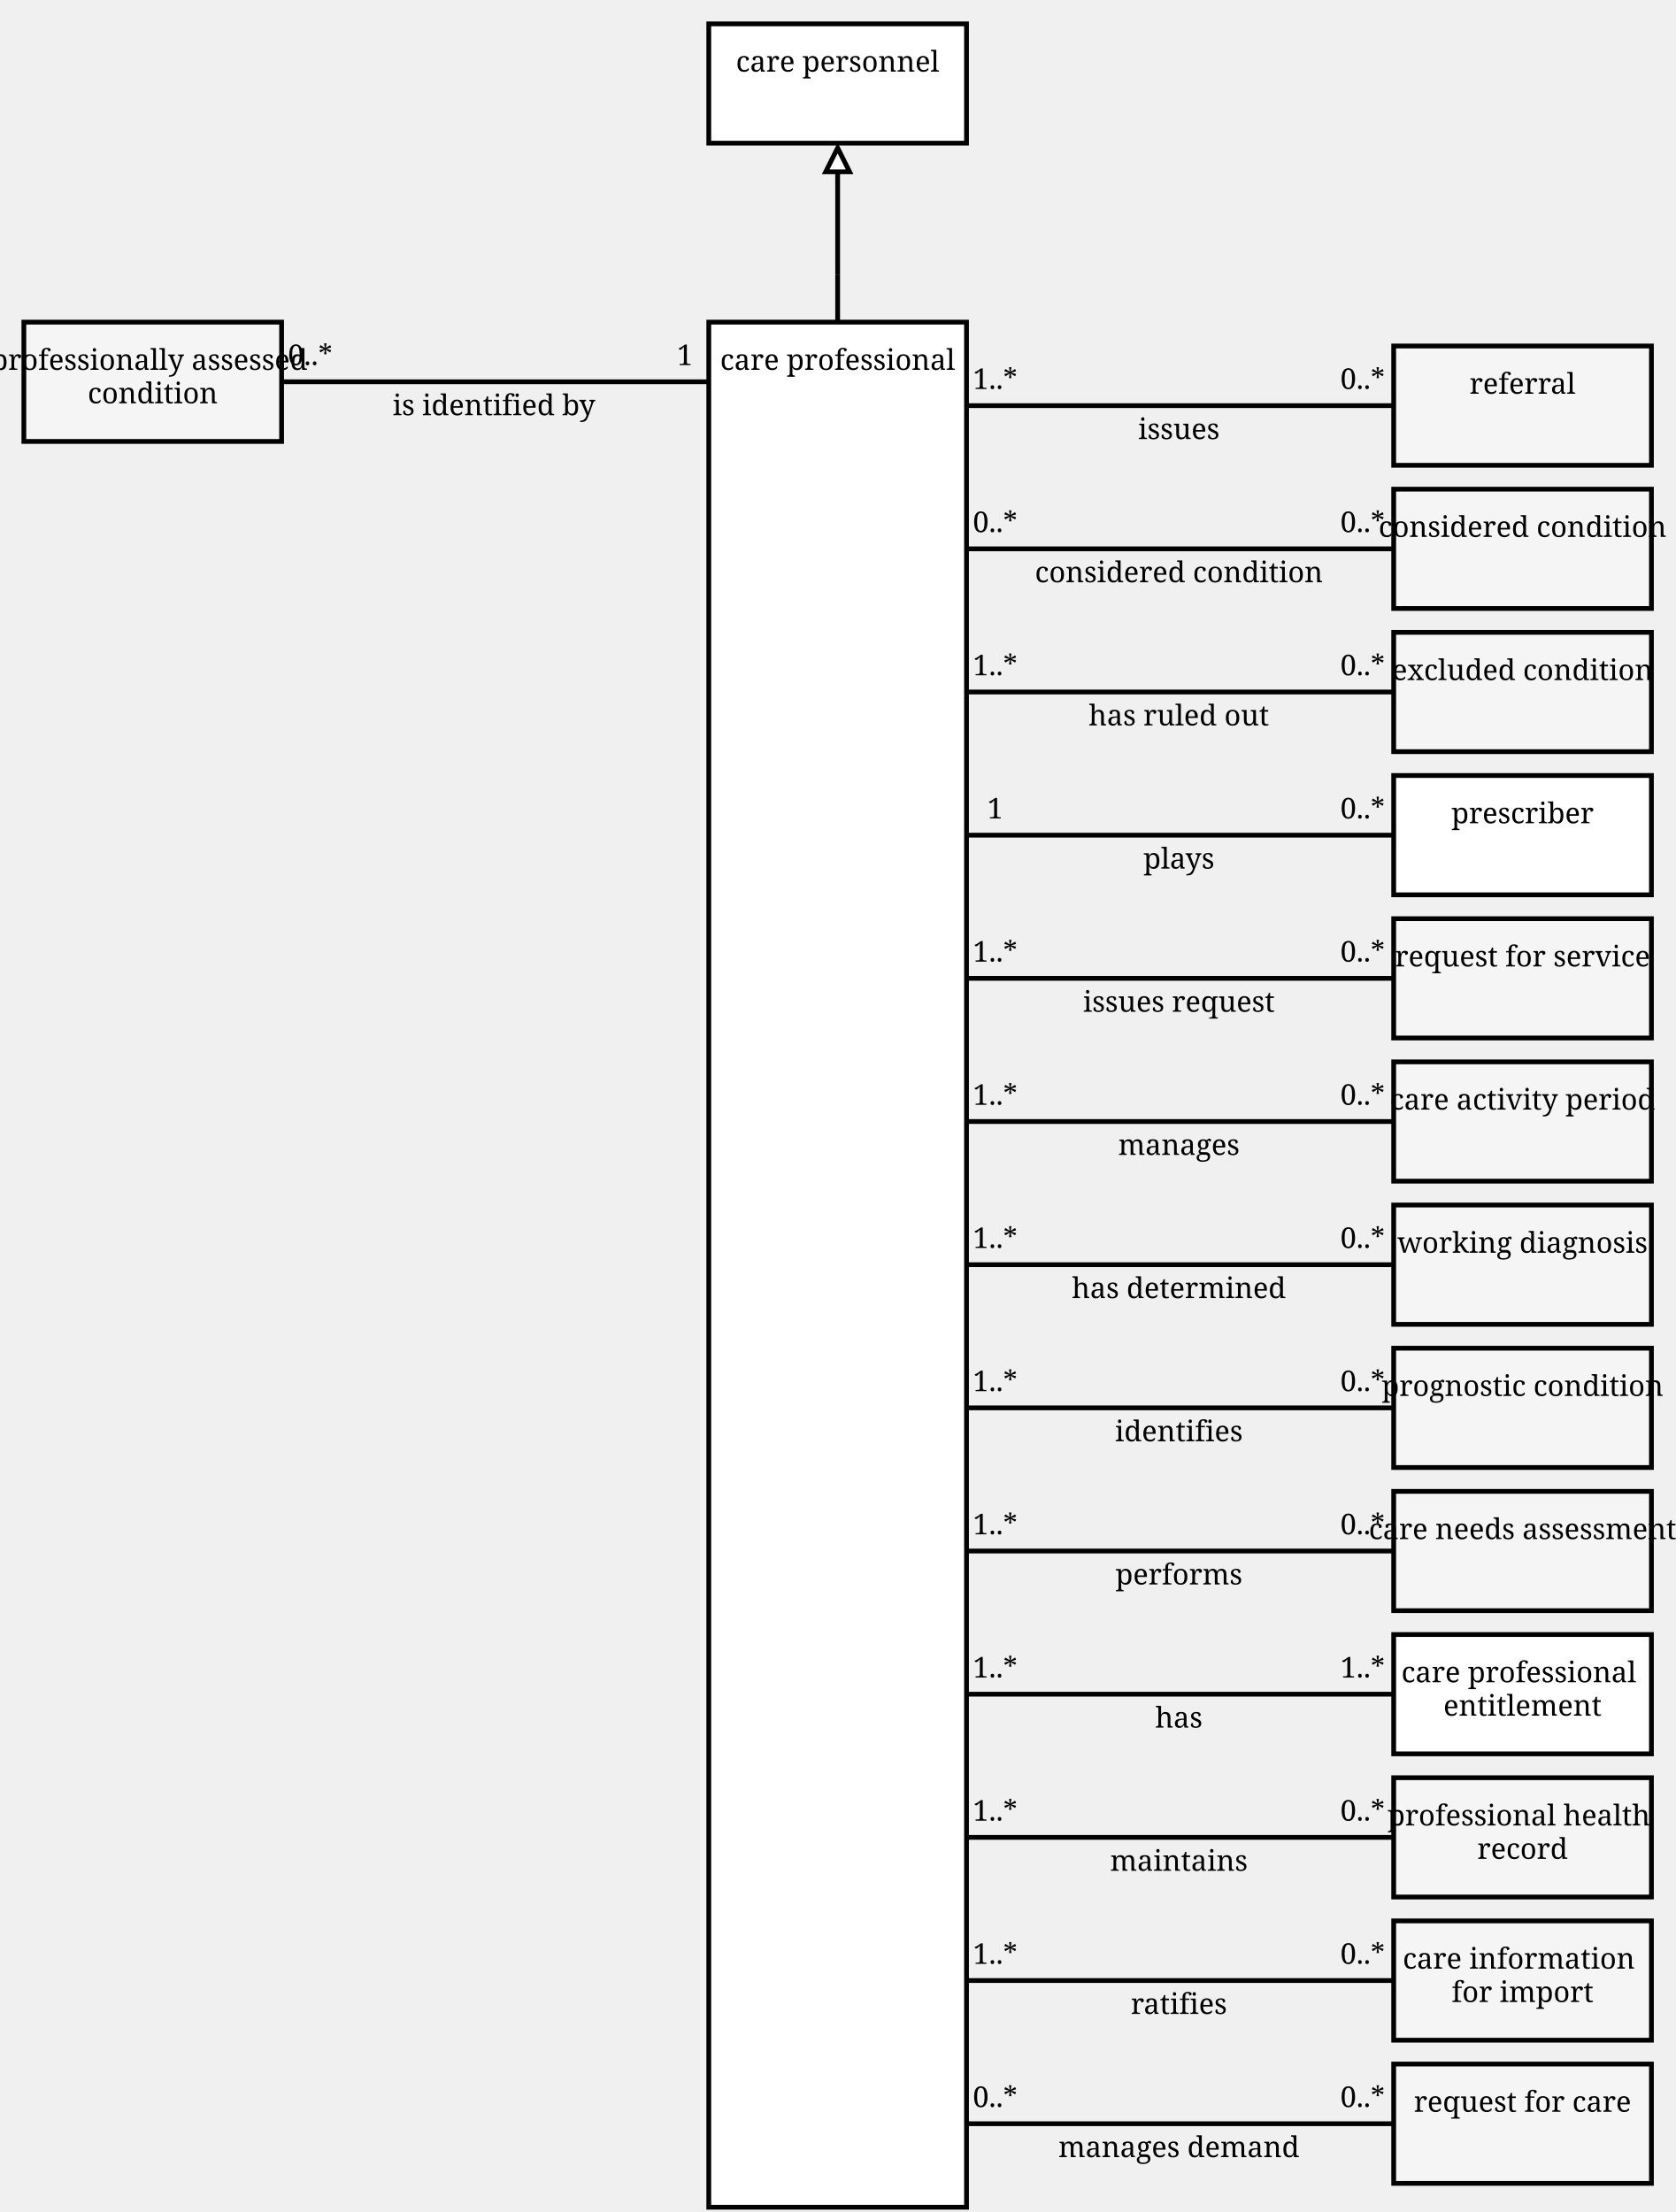
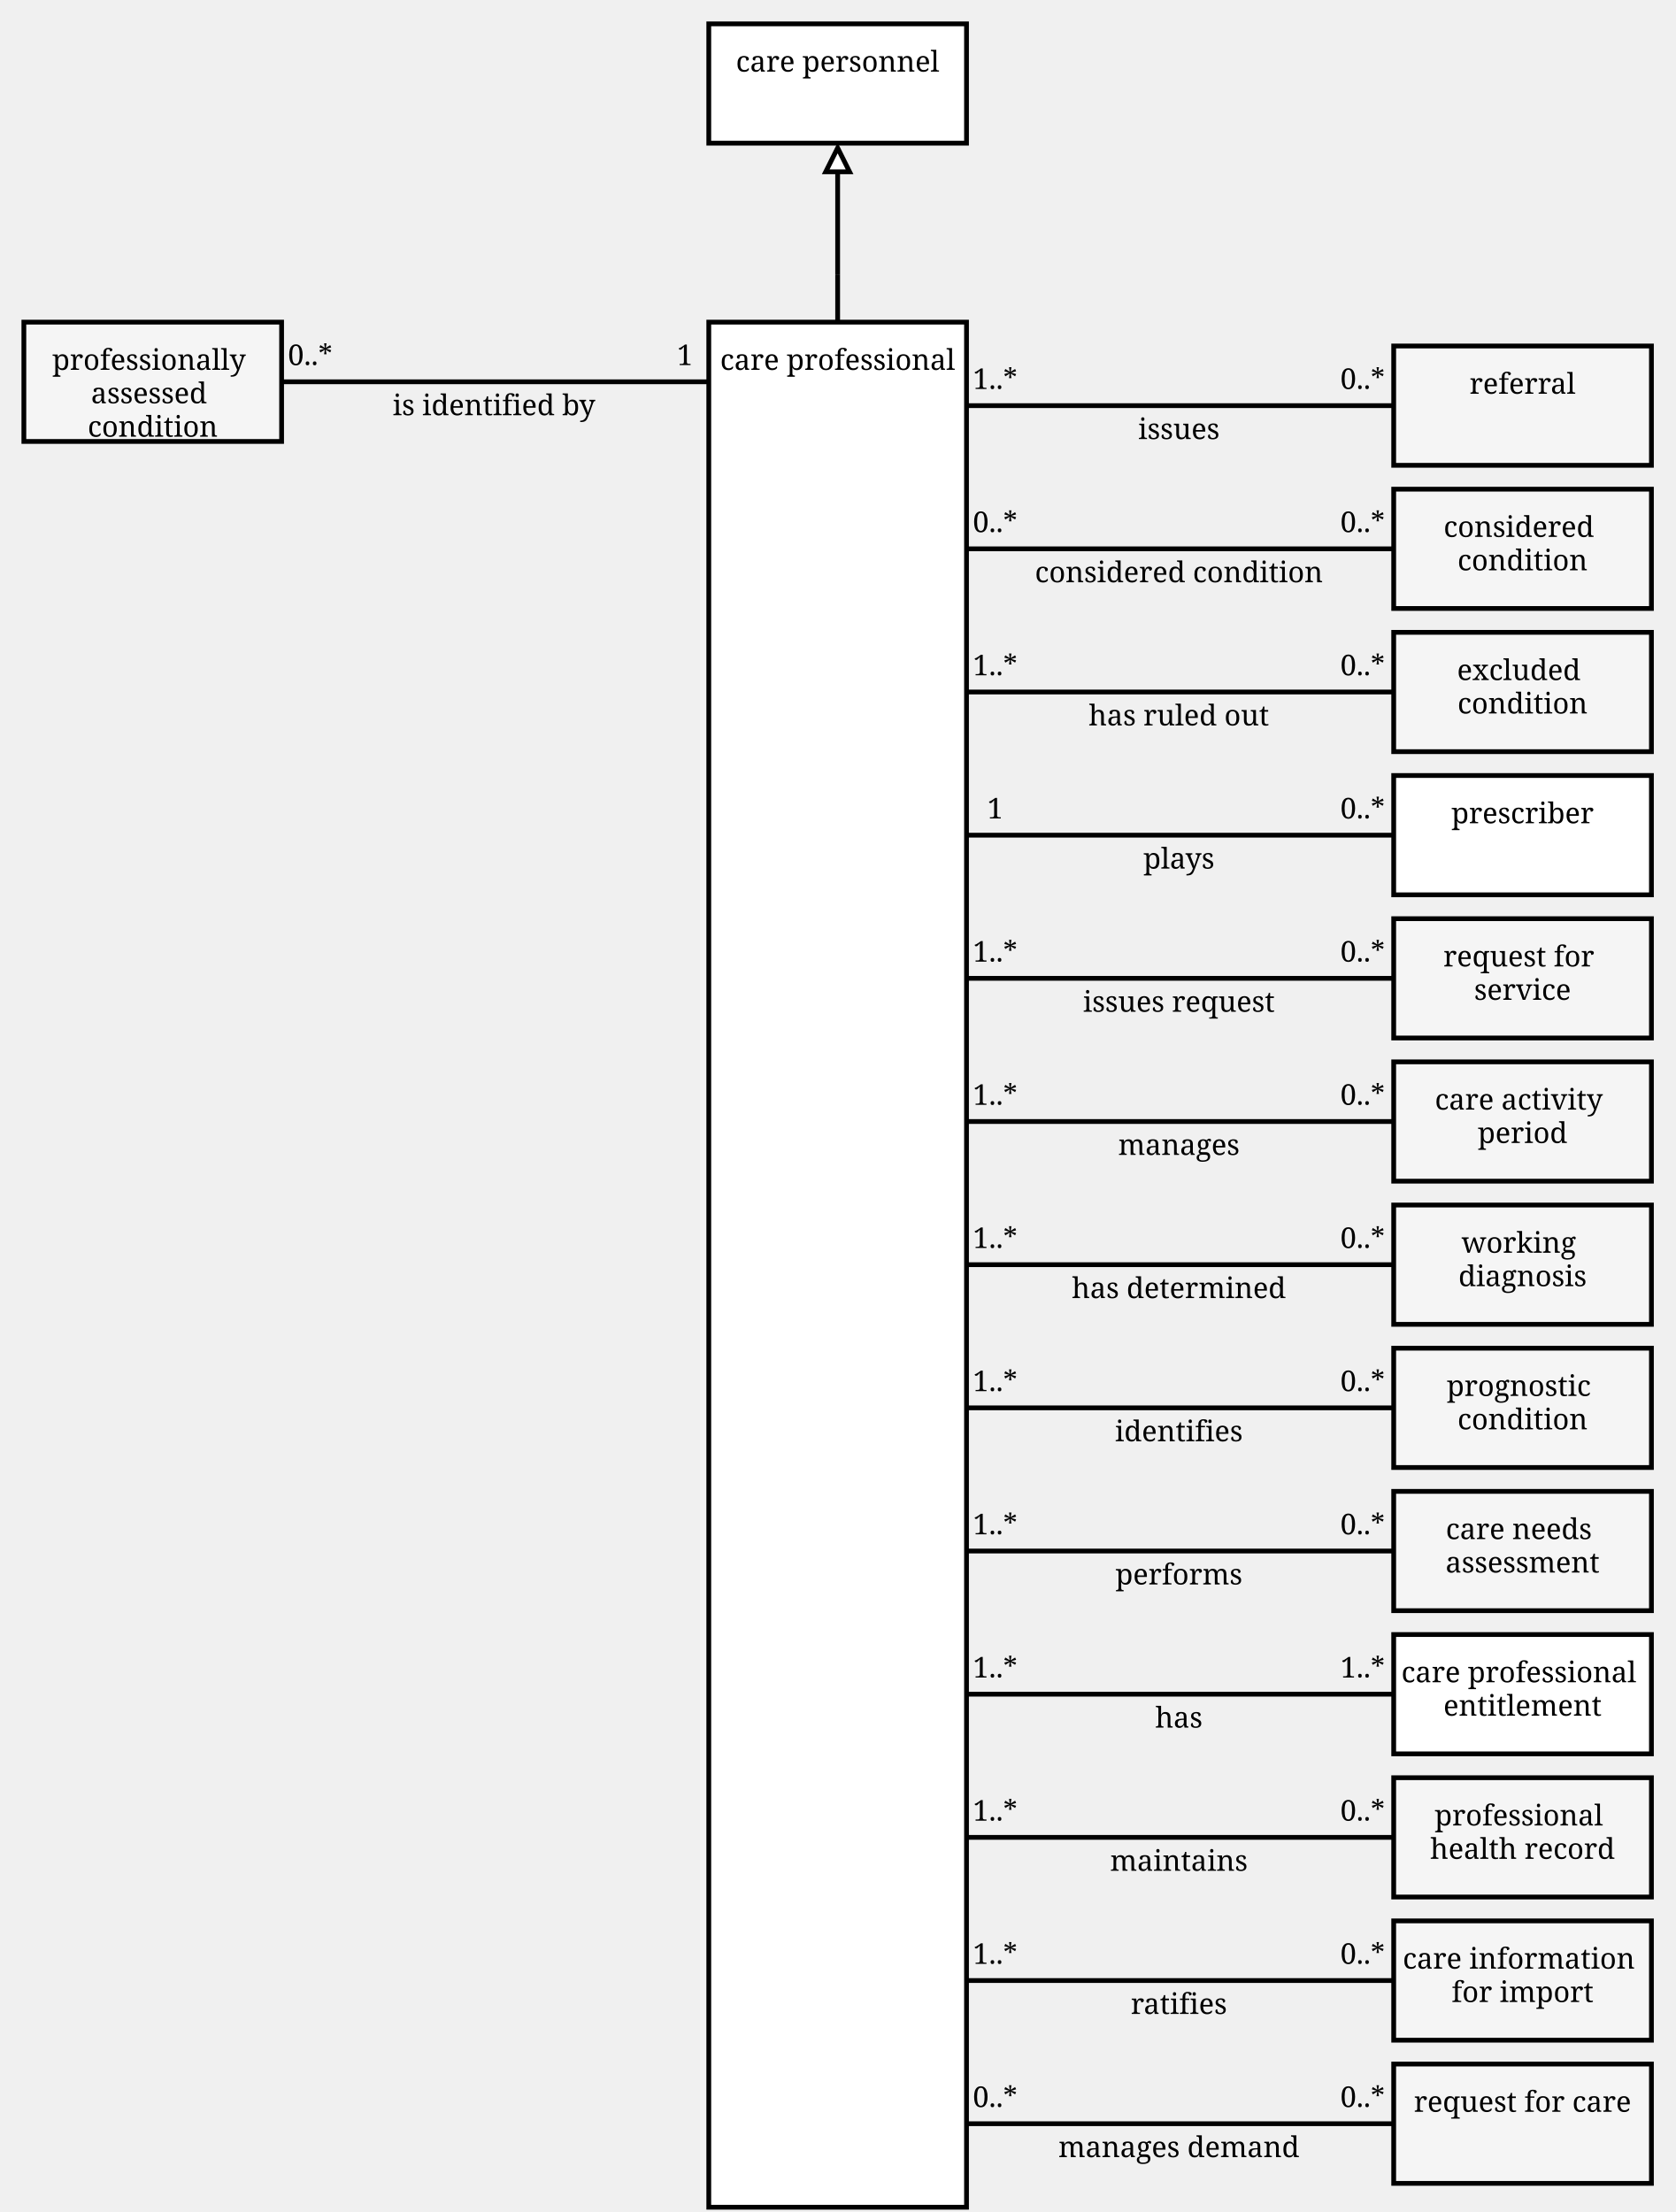
<svg xmlns="http://www.w3.org/2000/svg" xmlns:xlink="http://www.w3.org/1999/xlink" version="1.1" viewBox="0 0 702 927" aria-labelledby="title desc" role="img">
  <g>
    <a xlink:href="care personnel.svg" role="link">
      <rect x="297" y="10" width="108" height="50" fill="white" stroke="black" stroke-width="2" />
      <text x="351" y="30" text-anchor="middle" font-family="Cambria" font-size="12" fill="black">
        <tspan x="351" y="30" text-anchor="middle">care personnel</tspan>
      </text>
    </a>
  </g>
  <line x1="351" y1="135" x2="351" y2="115" stroke="black" stroke-width="2" />
  <line x1="351" y1="62" x2="351" y2="115" stroke="black" stroke-width="2" />
  <line x1="351" y1="115" x2="351" y2="115" stroke="black" stroke-width="2" />
  <polygon points="351,62 346,72 356,72" fill="white" stroke="black" stroke-width="2" />
  <g>
    <line x1="118" y1="160" x2="297" y2="160" stroke="black" stroke-width="2" />
    <text x="130" y="153" text-anchor="middle" font-family="Cambria" font-size="12" fill="black">
      <tspan x="130" y="153" text-anchor="middle">0..*</tspan>
    </text>
    <text x="287" y="153" text-anchor="middle" font-family="Cambria" font-size="12" fill="black">
      <tspan x="287" y="153" text-anchor="middle">1</tspan>
    </text>
    <text x="207" y="174" text-anchor="middle" font-family="Cambria" font-size="12" fill="black">
      <tspan x="207" y="174" text-anchor="middle">is identified by</tspan>
    </text>
  </g>
  <g>
    <a xlink:href="professionally assessed condition.svg" role="link">
      <rect x="10" y="135" width="108" height="50" fill="whitesmoke" stroke="black" stroke-width="2" />
      <text x="64" y="155" text-anchor="middle" font-family="Cambria" font-size="12" fill="black">
-         <tspan x="64" y="155" text-anchor="middle">professionally assessed</tspan>
-         <tspan x="64" y="169" text-anchor="middle">condition</tspan>
+         <tspan x="64" y="155" text-anchor="middle">professionally</tspan>
+         <tspan x="64" y="169" text-anchor="middle">assessed</tspan>
+         <tspan x="64" y="183" text-anchor="middle">condition</tspan>
      </text>
    </a>
  </g>
  <g>
    <line x1="405" y1="170" x2="584" y2="170" stroke="black" stroke-width="2" />
    <text x="417" y="163" text-anchor="middle" font-family="Cambria" font-size="12" fill="black">
      <tspan x="417" y="163" text-anchor="middle">1..*</tspan>
    </text>
    <text x="571" y="163" text-anchor="middle" font-family="Cambria" font-size="12" fill="black">
      <tspan x="571" y="163" text-anchor="middle">0..*</tspan>
    </text>
    <text x="494" y="184" text-anchor="middle" font-family="Cambria" font-size="12" fill="black">
      <tspan x="494" y="184" text-anchor="middle">issues</tspan>
    </text>
  </g>
  <g>
    <a xlink:href="referral.svg" role="link">
      <rect x="584" y="145" width="108" height="50" fill="whitesmoke" stroke="black" stroke-width="2" />
      <text x="638" y="165" text-anchor="middle" font-family="Cambria" font-size="12" fill="black">
        <tspan x="638" y="165" text-anchor="middle">referral</tspan>
      </text>
    </a>
  </g>
  <g>
    <line x1="405" y1="230" x2="584" y2="230" stroke="black" stroke-width="2" />
    <text x="417" y="223" text-anchor="middle" font-family="Cambria" font-size="12" fill="black">
      <tspan x="417" y="223" text-anchor="middle">0..*</tspan>
    </text>
    <text x="571" y="223" text-anchor="middle" font-family="Cambria" font-size="12" fill="black">
      <tspan x="571" y="223" text-anchor="middle">0..*</tspan>
    </text>
    <text x="494" y="244" text-anchor="middle" font-family="Cambria" font-size="12" fill="black">
      <tspan x="494" y="244" text-anchor="middle">considered condition</tspan>
    </text>
  </g>
  <g>
    <a xlink:href="considered condition.svg" role="link">
      <rect x="584" y="205" width="108" height="50" fill="whitesmoke" stroke="black" stroke-width="2" />
      <text x="638" y="225" text-anchor="middle" font-family="Cambria" font-size="12" fill="black">
-         <tspan x="638" y="225" text-anchor="middle">considered condition</tspan>
+         <tspan x="638" y="225" text-anchor="middle">considered</tspan>
+         <tspan x="638" y="239" text-anchor="middle">condition</tspan>
      </text>
    </a>
  </g>
  <g>
    <line x1="405" y1="290" x2="584" y2="290" stroke="black" stroke-width="2" />
    <text x="417" y="283" text-anchor="middle" font-family="Cambria" font-size="12" fill="black">
      <tspan x="417" y="283" text-anchor="middle">1..*</tspan>
    </text>
    <text x="571" y="283" text-anchor="middle" font-family="Cambria" font-size="12" fill="black">
      <tspan x="571" y="283" text-anchor="middle">0..*</tspan>
    </text>
    <text x="494" y="304" text-anchor="middle" font-family="Cambria" font-size="12" fill="black">
      <tspan x="494" y="304" text-anchor="middle">has ruled out</tspan>
    </text>
  </g>
  <g>
    <a xlink:href="excluded condition.svg" role="link">
      <rect x="584" y="265" width="108" height="50" fill="whitesmoke" stroke="black" stroke-width="2" />
      <text x="638" y="285" text-anchor="middle" font-family="Cambria" font-size="12" fill="black">
-         <tspan x="638" y="285" text-anchor="middle">excluded condition</tspan>
+         <tspan x="638" y="285" text-anchor="middle">excluded</tspan>
+         <tspan x="638" y="299" text-anchor="middle">condition</tspan>
      </text>
    </a>
  </g>
  <g>
    <line x1="405" y1="350" x2="584" y2="350" stroke="black" stroke-width="2" />
    <text x="417" y="343" text-anchor="middle" font-family="Cambria" font-size="12" fill="black">
      <tspan x="417" y="343" text-anchor="middle">1</tspan>
    </text>
    <text x="571" y="343" text-anchor="middle" font-family="Cambria" font-size="12" fill="black">
      <tspan x="571" y="343" text-anchor="middle">0..*</tspan>
    </text>
    <text x="494" y="364" text-anchor="middle" font-family="Cambria" font-size="12" fill="black">
      <tspan x="494" y="364" text-anchor="middle">plays</tspan>
    </text>
  </g>
  <g>
    <a xlink:href="prescriber.svg" role="link">
      <rect x="584" y="325" width="108" height="50" fill="white" stroke="black" stroke-width="2" />
      <text x="638" y="345" text-anchor="middle" font-family="Cambria" font-size="12" fill="black">
        <tspan x="638" y="345" text-anchor="middle">prescriber</tspan>
      </text>
    </a>
  </g>
  <g>
    <line x1="405" y1="410" x2="584" y2="410" stroke="black" stroke-width="2" />
    <text x="417" y="403" text-anchor="middle" font-family="Cambria" font-size="12" fill="black">
      <tspan x="417" y="403" text-anchor="middle">1..*</tspan>
    </text>
    <text x="571" y="403" text-anchor="middle" font-family="Cambria" font-size="12" fill="black">
      <tspan x="571" y="403" text-anchor="middle">0..*</tspan>
    </text>
    <text x="494" y="424" text-anchor="middle" font-family="Cambria" font-size="12" fill="black">
      <tspan x="494" y="424" text-anchor="middle">issues request</tspan>
    </text>
  </g>
  <g>
    <a xlink:href="request for service.svg" role="link">
      <rect x="584" y="385" width="108" height="50" fill="whitesmoke" stroke="black" stroke-width="2" />
      <text x="638" y="405" text-anchor="middle" font-family="Cambria" font-size="12" fill="black">
-         <tspan x="638" y="405" text-anchor="middle">request for service</tspan>
+         <tspan x="638" y="405" text-anchor="middle">request for</tspan>
+         <tspan x="638" y="419" text-anchor="middle">service</tspan>
      </text>
    </a>
  </g>
  <g>
    <line x1="405" y1="470" x2="584" y2="470" stroke="black" stroke-width="2" />
    <text x="417" y="463" text-anchor="middle" font-family="Cambria" font-size="12" fill="black">
      <tspan x="417" y="463" text-anchor="middle">1..*</tspan>
    </text>
    <text x="571" y="463" text-anchor="middle" font-family="Cambria" font-size="12" fill="black">
      <tspan x="571" y="463" text-anchor="middle">0..*</tspan>
    </text>
    <text x="494" y="484" text-anchor="middle" font-family="Cambria" font-size="12" fill="black">
      <tspan x="494" y="484" text-anchor="middle">manages</tspan>
    </text>
  </g>
  <g>
    <a xlink:href="care activity period.svg" role="link">
      <rect x="584" y="445" width="108" height="50" fill="whitesmoke" stroke="black" stroke-width="2" />
      <text x="638" y="465" text-anchor="middle" font-family="Cambria" font-size="12" fill="black">
-         <tspan x="638" y="465" text-anchor="middle">care activity period</tspan>
+         <tspan x="638" y="465" text-anchor="middle">care activity</tspan>
+         <tspan x="638" y="479" text-anchor="middle">period</tspan>
      </text>
    </a>
  </g>
  <g>
    <line x1="405" y1="530" x2="584" y2="530" stroke="black" stroke-width="2" />
    <text x="417" y="523" text-anchor="middle" font-family="Cambria" font-size="12" fill="black">
      <tspan x="417" y="523" text-anchor="middle">1..*</tspan>
    </text>
    <text x="571" y="523" text-anchor="middle" font-family="Cambria" font-size="12" fill="black">
      <tspan x="571" y="523" text-anchor="middle">0..*</tspan>
    </text>
    <text x="494" y="544" text-anchor="middle" font-family="Cambria" font-size="12" fill="black">
      <tspan x="494" y="544" text-anchor="middle">has determined</tspan>
    </text>
  </g>
  <g>
    <a xlink:href="working diagnosis.svg" role="link">
      <rect x="584" y="505" width="108" height="50" fill="whitesmoke" stroke="black" stroke-width="2" />
      <text x="638" y="525" text-anchor="middle" font-family="Cambria" font-size="12" fill="black">
-         <tspan x="638" y="525" text-anchor="middle">working diagnosis</tspan>
+         <tspan x="638" y="525" text-anchor="middle">working</tspan>
+         <tspan x="638" y="539" text-anchor="middle">diagnosis</tspan>
      </text>
    </a>
  </g>
  <g>
    <line x1="405" y1="590" x2="584" y2="590" stroke="black" stroke-width="2" />
    <text x="417" y="583" text-anchor="middle" font-family="Cambria" font-size="12" fill="black">
      <tspan x="417" y="583" text-anchor="middle">1..*</tspan>
    </text>
    <text x="571" y="583" text-anchor="middle" font-family="Cambria" font-size="12" fill="black">
      <tspan x="571" y="583" text-anchor="middle">0..*</tspan>
    </text>
    <text x="494" y="604" text-anchor="middle" font-family="Cambria" font-size="12" fill="black">
      <tspan x="494" y="604" text-anchor="middle">identifies</tspan>
    </text>
  </g>
  <g>
    <a xlink:href="prognostic condition.svg" role="link">
      <rect x="584" y="565" width="108" height="50" fill="whitesmoke" stroke="black" stroke-width="2" />
      <text x="638" y="585" text-anchor="middle" font-family="Cambria" font-size="12" fill="black">
-         <tspan x="638" y="585" text-anchor="middle">prognostic condition</tspan>
+         <tspan x="638" y="585" text-anchor="middle">prognostic</tspan>
+         <tspan x="638" y="599" text-anchor="middle">condition</tspan>
      </text>
    </a>
  </g>
  <g>
    <line x1="405" y1="650" x2="584" y2="650" stroke="black" stroke-width="2" />
    <text x="417" y="643" text-anchor="middle" font-family="Cambria" font-size="12" fill="black">
      <tspan x="417" y="643" text-anchor="middle">1..*</tspan>
    </text>
    <text x="571" y="643" text-anchor="middle" font-family="Cambria" font-size="12" fill="black">
      <tspan x="571" y="643" text-anchor="middle">0..*</tspan>
    </text>
    <text x="494" y="664" text-anchor="middle" font-family="Cambria" font-size="12" fill="black">
      <tspan x="494" y="664" text-anchor="middle">performs</tspan>
    </text>
  </g>
  <g>
    <a xlink:href="care needs assessment.svg" role="link">
      <rect x="584" y="625" width="108" height="50" fill="whitesmoke" stroke="black" stroke-width="2" />
      <text x="638" y="645" text-anchor="middle" font-family="Cambria" font-size="12" fill="black">
-         <tspan x="638" y="645" text-anchor="middle">care needs assessment</tspan>
+         <tspan x="638" y="645" text-anchor="middle">care needs</tspan>
+         <tspan x="638" y="659" text-anchor="middle">assessment</tspan>
      </text>
    </a>
  </g>
  <g>
    <line x1="405" y1="710" x2="584" y2="710" stroke="black" stroke-width="2" />
    <text x="417" y="703" text-anchor="middle" font-family="Cambria" font-size="12" fill="black">
      <tspan x="417" y="703" text-anchor="middle">1..*</tspan>
    </text>
    <text x="571" y="703" text-anchor="middle" font-family="Cambria" font-size="12" fill="black">
      <tspan x="571" y="703" text-anchor="middle">1..*</tspan>
    </text>
    <text x="494" y="724" text-anchor="middle" font-family="Cambria" font-size="12" fill="black">
      <tspan x="494" y="724" text-anchor="middle">has</tspan>
    </text>
  </g>
  <g>
    <a xlink:href="care professional entitlement.svg" role="link">
      <rect x="584" y="685" width="108" height="50" fill="white" stroke="black" stroke-width="2" />
      <text x="638" y="705" text-anchor="middle" font-family="Cambria" font-size="12" fill="black">
        <tspan x="638" y="705" text-anchor="middle">care professional</tspan>
        <tspan x="638" y="719" text-anchor="middle">entitlement</tspan>
      </text>
    </a>
  </g>
  <g>
    <line x1="405" y1="770" x2="584" y2="770" stroke="black" stroke-width="2" />
    <text x="417" y="763" text-anchor="middle" font-family="Cambria" font-size="12" fill="black">
      <tspan x="417" y="763" text-anchor="middle">1..*</tspan>
    </text>
    <text x="571" y="763" text-anchor="middle" font-family="Cambria" font-size="12" fill="black">
      <tspan x="571" y="763" text-anchor="middle">0..*</tspan>
    </text>
    <text x="494" y="784" text-anchor="middle" font-family="Cambria" font-size="12" fill="black">
      <tspan x="494" y="784" text-anchor="middle">maintains</tspan>
    </text>
  </g>
  <g>
    <a xlink:href="professional health record.svg" role="link">
      <rect x="584" y="745" width="108" height="50" fill="whitesmoke" stroke="black" stroke-width="2" />
      <text x="638" y="765" text-anchor="middle" font-family="Cambria" font-size="12" fill="black">
-         <tspan x="638" y="765" text-anchor="middle">professional health</tspan>
-         <tspan x="638" y="779" text-anchor="middle">record</tspan>
+         <tspan x="638" y="765" text-anchor="middle">professional</tspan>
+         <tspan x="638" y="779" text-anchor="middle">health record</tspan>
      </text>
    </a>
  </g>
  <g>
    <line x1="405" y1="830" x2="584" y2="830" stroke="black" stroke-width="2" />
    <text x="417" y="823" text-anchor="middle" font-family="Cambria" font-size="12" fill="black">
      <tspan x="417" y="823" text-anchor="middle">1..*</tspan>
    </text>
    <text x="571" y="823" text-anchor="middle" font-family="Cambria" font-size="12" fill="black">
      <tspan x="571" y="823" text-anchor="middle">0..*</tspan>
    </text>
    <text x="494" y="844" text-anchor="middle" font-family="Cambria" font-size="12" fill="black">
      <tspan x="494" y="844" text-anchor="middle">ratifies</tspan>
    </text>
  </g>
  <g>
    <a xlink:href="care information for import.svg" role="link">
      <rect x="584" y="805" width="108" height="50" fill="whitesmoke" stroke="black" stroke-width="2" />
      <text x="638" y="825" text-anchor="middle" font-family="Cambria" font-size="12" fill="black">
        <tspan x="638" y="825" text-anchor="middle">care information</tspan>
        <tspan x="638" y="839" text-anchor="middle">for import</tspan>
      </text>
    </a>
  </g>
  <g>
    <line x1="405" y1="890" x2="584" y2="890" stroke="black" stroke-width="2" />
    <text x="417" y="883" text-anchor="middle" font-family="Cambria" font-size="12" fill="black">
      <tspan x="417" y="883" text-anchor="middle">0..*</tspan>
    </text>
    <text x="571" y="883" text-anchor="middle" font-family="Cambria" font-size="12" fill="black">
      <tspan x="571" y="883" text-anchor="middle">0..*</tspan>
    </text>
    <text x="494" y="904" text-anchor="middle" font-family="Cambria" font-size="12" fill="black">
      <tspan x="494" y="904" text-anchor="middle">manages demand</tspan>
    </text>
  </g>
  <g>
    <a xlink:href="request for care.svg" role="link">
      <rect x="584" y="865" width="108" height="50" fill="whitesmoke" stroke="black" stroke-width="2" />
      <text x="638" y="885" text-anchor="middle" font-family="Cambria" font-size="12" fill="black">
        <tspan x="638" y="885" text-anchor="middle">request for care</tspan>
      </text>
    </a>
  </g>
  <g>
    <a xlink:href="care professional.svg" role="link">
      <rect x="297" y="135" width="108" height="790" fill="white" stroke="black" stroke-width="2" />
      <text x="351" y="155" text-anchor="middle" font-family="Cambria" font-size="12" fill="black">
        <tspan x="351" y="155" text-anchor="middle">care professional</tspan>
      </text>
    </a>
  </g>
</svg>
